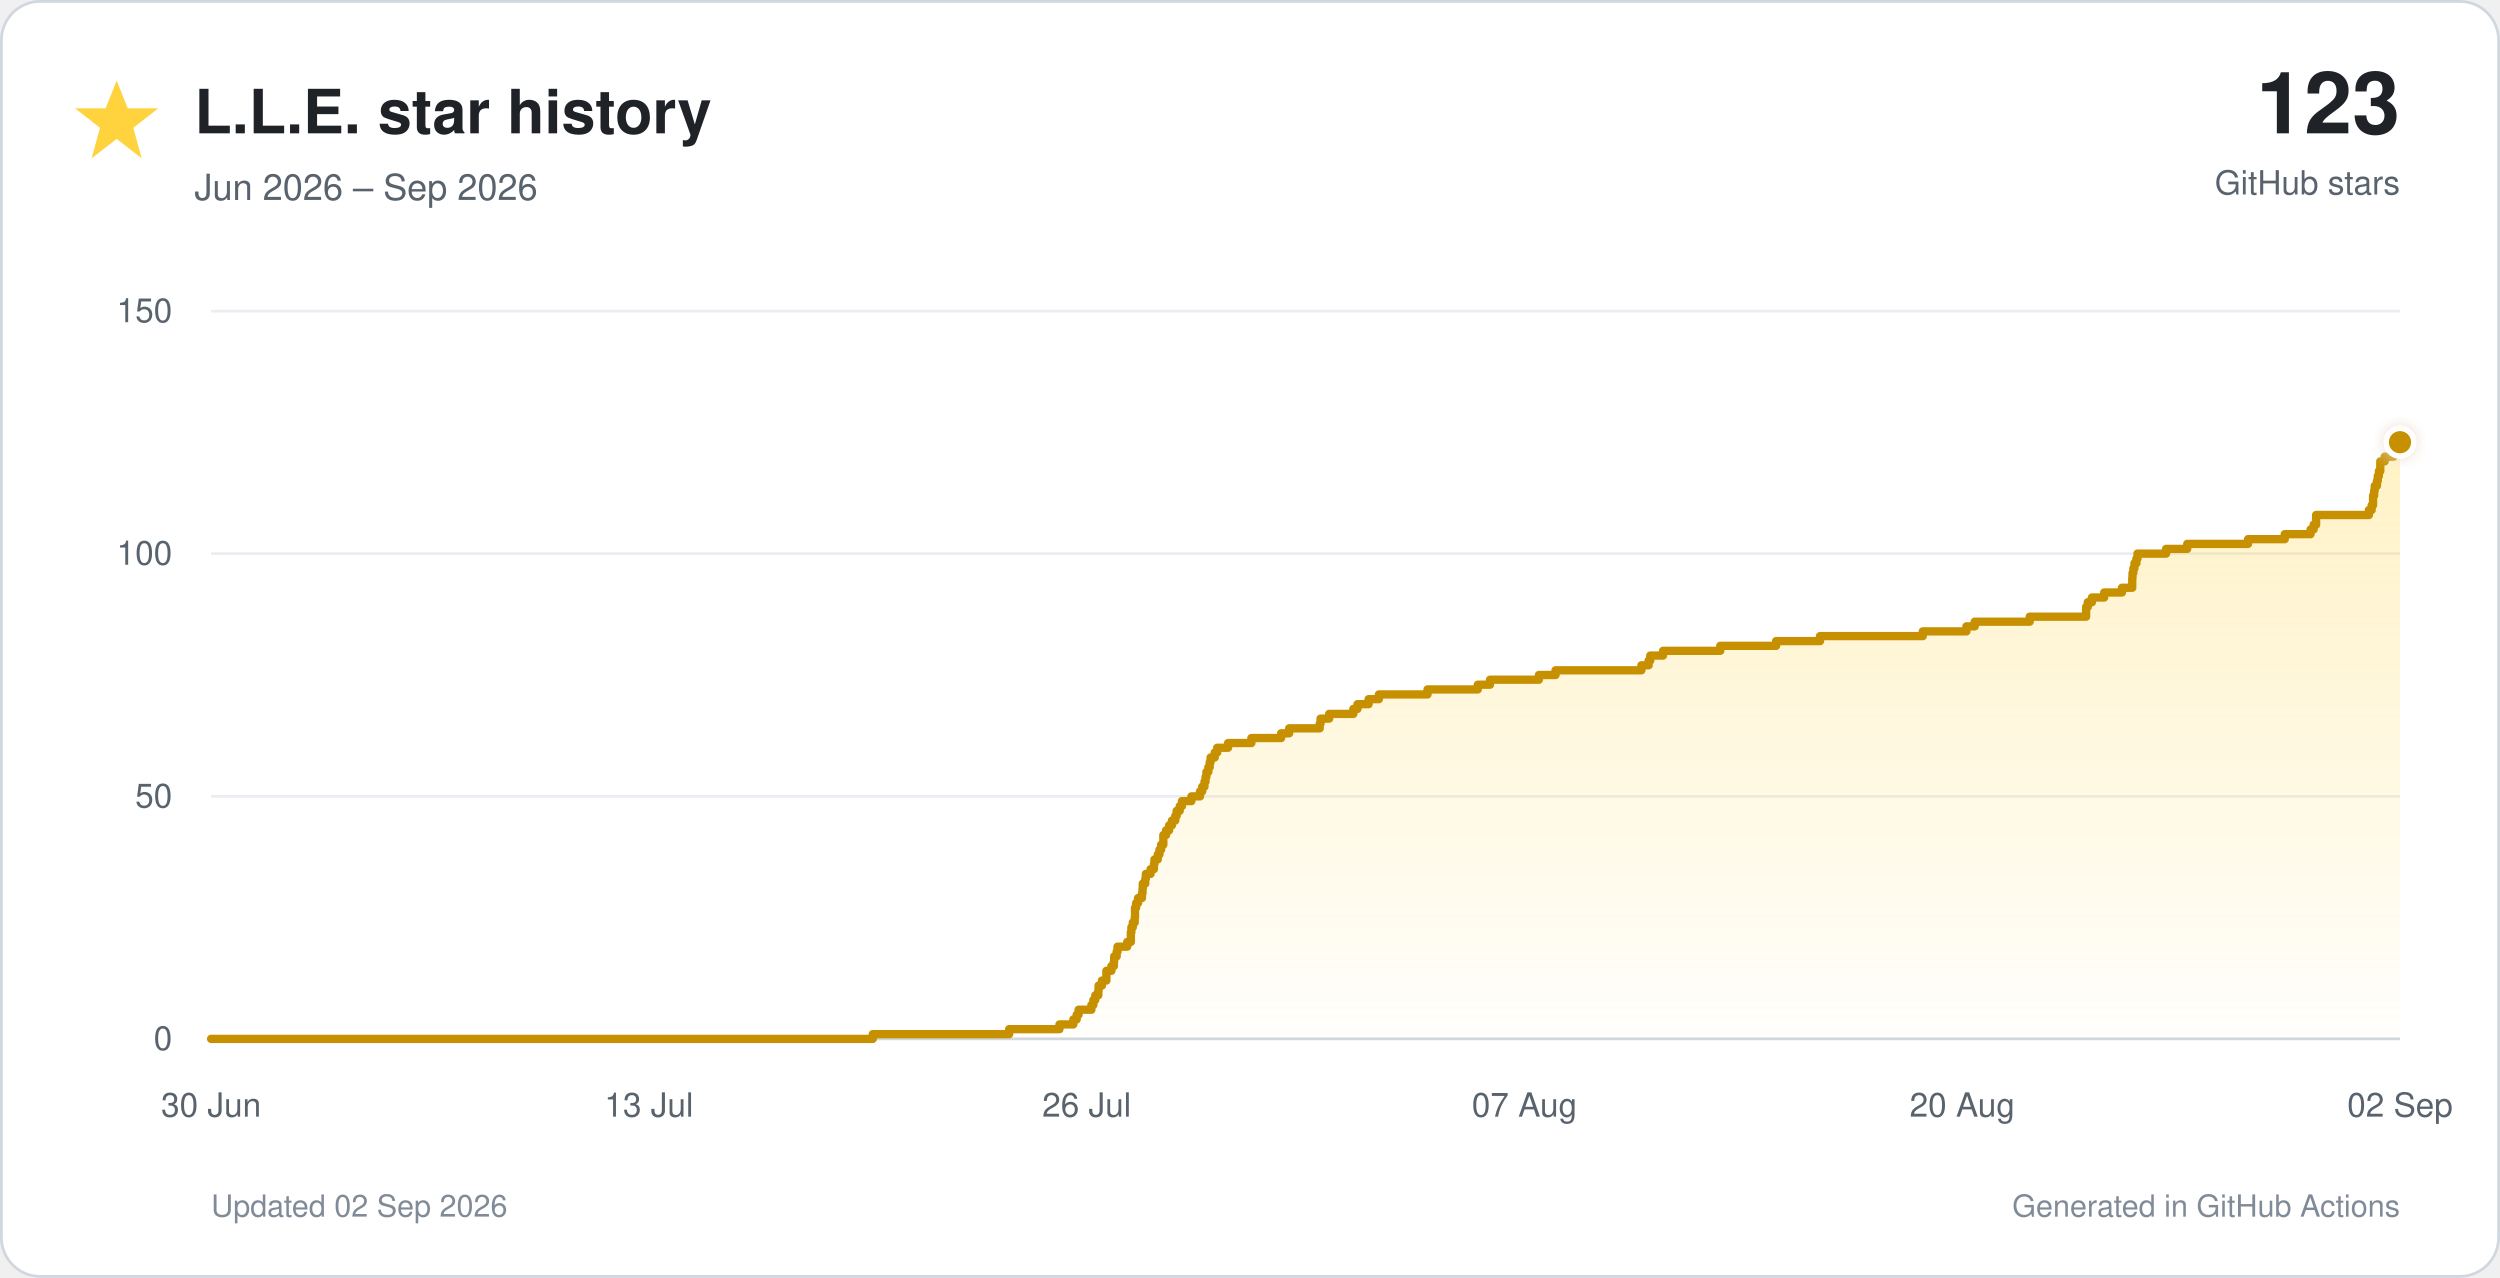
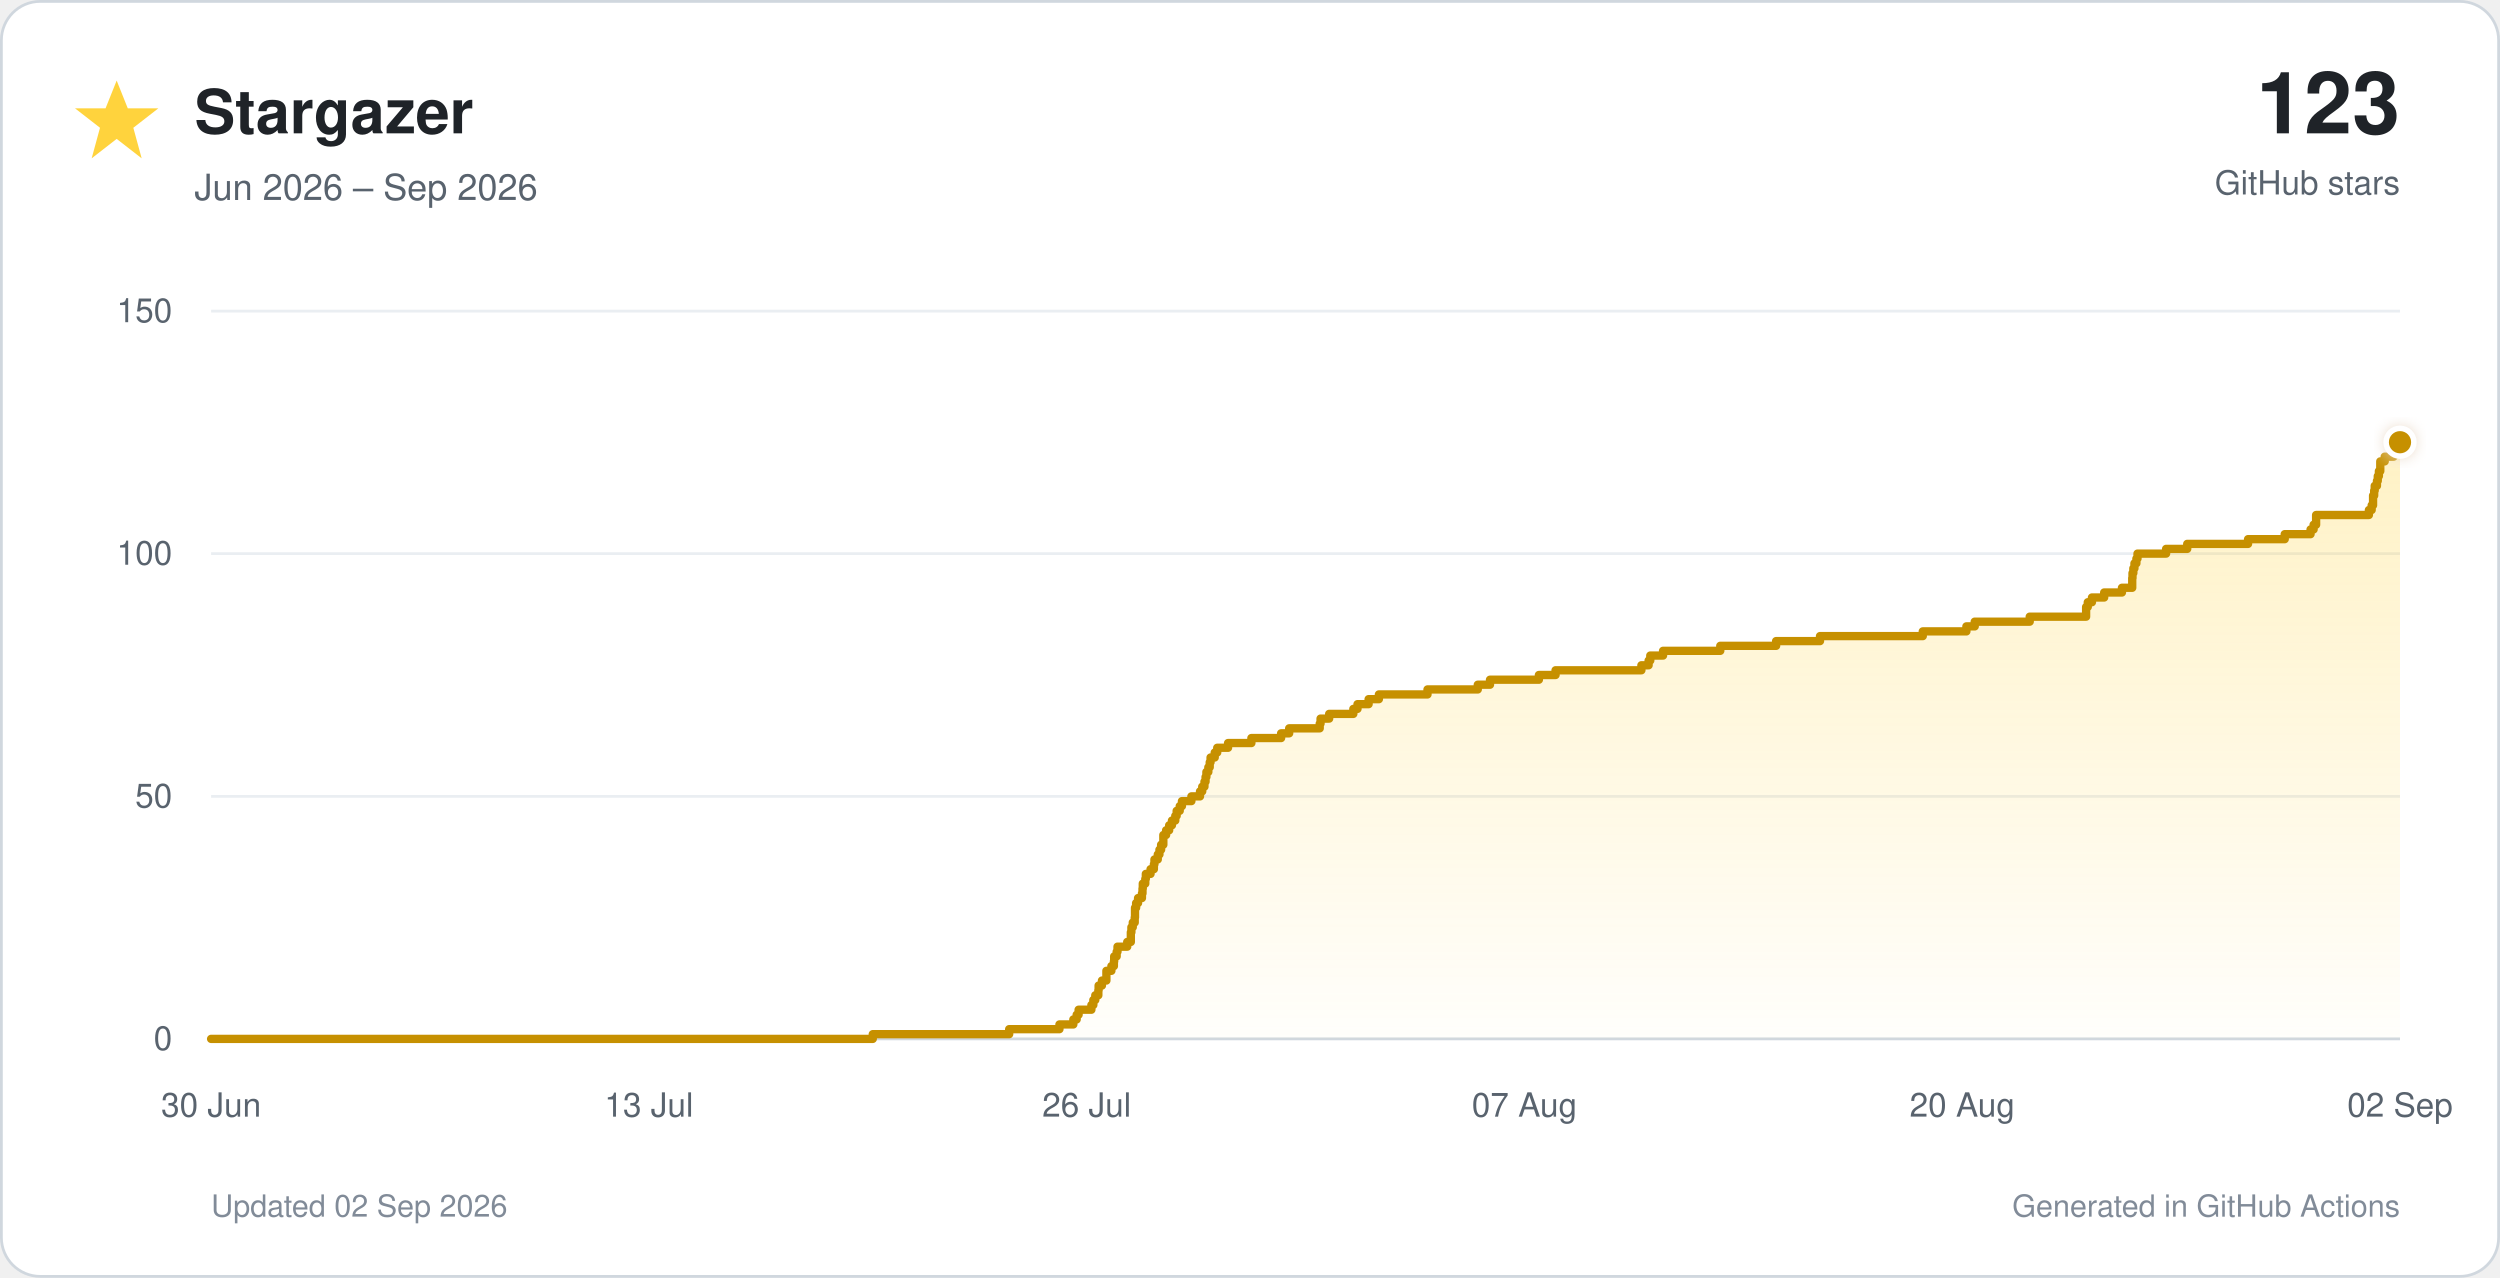
<svg xmlns="http://www.w3.org/2000/svg" viewBox="0 0 900 460" role="img">
  <defs>
    <linearGradient id="star-fill" x1="0" y1="0" x2="0" y2="1">
      <stop offset="0%" stop-color="#ffd33d" stop-opacity="0.30" />
      <stop offset="100%" stop-color="#ffd33d" stop-opacity="0.02" />
    </linearGradient>
    <filter id="glow" x="-40%" y="-40%" width="180%" height="180%">
      <feGaussianBlur stdDeviation="3" result="blur" />
      <feMerge>
        <feMergeNode in="blur" />
        <feMergeNode in="SourceGraphic" />
      </feMerge>
    </filter>
  </defs>
  <style>
    text { font-family: -apple-system, BlinkMacSystemFont, 'Segoe UI', Helvetica, Arial, sans-serif; }
    .tick { fill: #59636e; font-size: 12px; }
  </style>
  <rect x="0.5" y="0.5" width="899" height="459" rx="14" fill="#ffffff" stroke="#d0d7de" />
  <polygon points="42,29 46,39 57,39 48,46 51,57 42,50 33,57 36,46 27,39 38,39" fill="#ffd33d" />
-   <text x="70" y="48" font-size="22" font-weight="700" fill="#1f2328">L.L.E. star history</text>
+   <text x="70" y="48" font-size="22" font-weight="700" fill="#1f2328">Stargazer</text>
  <text x="70" y="72" font-size="13" fill="#59636e">Jun 2026 – Sep 2026</text>
  <text x="864" y="48" text-anchor="end" font-size="31" font-weight="750" fill="#1f2328">123</text>
  <text x="864" y="70" text-anchor="end" font-size="12" fill="#59636e">GitHub stars</text>
  <line x1="76" y1="374.0" x2="864" y2="374.0" stroke="#d0d7de" stroke-width="1" />
  <text x="62" y="378.0" text-anchor="end" class="tick">0</text>
  <line x1="76" y1="286.7" x2="864" y2="286.7" stroke="#eaeef2" stroke-width="1" />
  <text x="62" y="290.7" text-anchor="end" class="tick">50</text>
  <line x1="76" y1="199.3" x2="864" y2="199.3" stroke="#eaeef2" stroke-width="1" />
  <text x="62" y="203.3" text-anchor="end" class="tick">100</text>
  <line x1="76" y1="112.0" x2="864" y2="112.0" stroke="#eaeef2" stroke-width="1" />
  <text x="62" y="116.0" text-anchor="end" class="tick">150</text>
  <text x="76.0" y="402" text-anchor="middle" class="tick">30 Jun</text>
  <text x="233.6" y="402" text-anchor="middle" class="tick">13 Jul</text>
  <text x="391.2" y="402" text-anchor="middle" class="tick">26 Jul</text>
  <text x="548.8" y="402" text-anchor="middle" class="tick">07 Aug</text>
  <text x="706.4" y="402" text-anchor="middle" class="tick">20 Aug</text>
  <text x="864.0" y="402" text-anchor="middle" class="tick">02 Sep</text>
  <path d="M 76.0 374.0 H 314.2 V 372.3 H 363.3 V 370.5 H 381.4 V 368.8 H 386.4 V 367.0 H 387.6 V 365.3 H 388.3 V 363.5 H 392.9 V 361.8 H 393.6 V 360.0 H 394.3 V 358.3 H 395.4 V 356.5 H 395.5 V 354.8 H 396.7 V 353.0 H 398.3 V 351.3 H 398.3 V 349.5 H 400.1 V 347.8 H 401.0 V 346.1 H 401.1 V 344.3 H 402.0 V 342.6 H 402.3 V 340.8 H 405.8 V 339.1 H 407.1 V 337.3 H 407.1 V 335.6 H 407.3 V 333.8 H 407.8 V 332.1 H 408.5 V 330.3 H 408.6 V 328.6 H 408.6 V 326.8 H 409.0 V 325.1 H 409.7 V 323.3 H 411.1 V 321.6 H 411.3 V 319.9 H 411.4 V 318.1 H 412.3 V 316.4 H 412.5 V 314.6 H 414.2 V 312.9 H 415.4 V 311.1 H 415.6 V 309.4 H 416.8 V 307.6 H 417.4 V 305.9 H 418.0 V 304.1 H 418.8 V 302.4 H 418.8 V 300.6 H 419.8 V 298.9 H 420.9 V 297.1 H 421.9 V 295.4 H 423.1 V 293.7 H 423.6 V 291.9 H 424.7 V 290.2 H 425.5 V 288.4 H 428.9 V 286.7 H 432.0 V 284.9 H 432.8 V 283.2 H 433.6 V 281.4 H 434.0 V 279.7 H 434.3 V 277.9 H 435.0 V 276.2 H 435.5 V 274.4 H 435.8 V 272.7 H 437.3 V 270.9 H 438.2 V 269.2 H 442.1 V 267.5 H 450.5 V 265.7 H 461.2 V 264.0 H 464.1 V 262.2 H 475.1 V 260.5 H 475.4 V 258.7 H 478.5 V 257.0 H 487.2 V 255.2 H 488.7 V 253.5 H 492.7 V 251.7 H 496.4 V 250.0 H 513.9 V 248.2 H 532.0 V 246.5 H 536.4 V 244.7 H 554.0 V 243.0 H 560.0 V 241.3 H 590.9 V 239.5 H 593.5 V 237.8 H 594.1 V 236.0 H 598.7 V 234.3 H 619.3 V 232.5 H 639.4 V 230.8 H 655.2 V 229.0 H 692.2 V 227.3 H 707.9 V 225.5 H 710.9 V 223.8 H 730.7 V 222.0 H 751.0 V 220.3 H 751.0 V 218.5 H 751.6 V 216.8 H 753.1 V 215.1 H 757.5 V 213.3 H 763.9 V 211.6 H 767.6 V 209.8 H 767.6 V 208.1 H 767.7 V 206.3 H 768.0 V 204.6 H 768.4 V 202.8 H 769.1 V 201.1 H 769.5 V 199.3 H 779.8 V 197.6 H 787.4 V 195.8 H 809.3 V 194.1 H 822.5 V 192.3 H 831.8 V 190.6 H 832.9 V 188.9 H 833.8 V 187.1 H 833.8 V 185.4 H 852.8 V 183.6 H 853.8 V 181.9 H 854.3 V 180.1 H 854.3 V 178.4 H 854.7 V 176.6 H 854.9 V 174.9 H 855.7 V 173.1 H 856.0 V 171.4 H 856.4 V 169.6 H 856.9 V 167.9 H 856.9 V 166.1 H 858.5 V 164.4 H 861.7 V 162.7 H 862.1 V 160.9 H 863.5 V 159.2 H 864.0 V 374 H 76.0 Z" fill="url(#star-fill)" />
  <path d="M 76.0 374.0 H 314.2 V 372.3 H 363.3 V 370.5 H 381.4 V 368.8 H 386.4 V 367.0 H 387.6 V 365.3 H 388.3 V 363.5 H 392.9 V 361.8 H 393.6 V 360.0 H 394.3 V 358.3 H 395.4 V 356.5 H 395.5 V 354.8 H 396.7 V 353.0 H 398.3 V 351.3 H 398.3 V 349.5 H 400.1 V 347.8 H 401.0 V 346.1 H 401.1 V 344.3 H 402.0 V 342.6 H 402.3 V 340.8 H 405.8 V 339.1 H 407.1 V 337.3 H 407.1 V 335.6 H 407.3 V 333.8 H 407.8 V 332.1 H 408.5 V 330.3 H 408.6 V 328.6 H 408.6 V 326.8 H 409.0 V 325.1 H 409.7 V 323.3 H 411.1 V 321.6 H 411.3 V 319.9 H 411.4 V 318.1 H 412.3 V 316.4 H 412.5 V 314.6 H 414.2 V 312.9 H 415.4 V 311.1 H 415.6 V 309.4 H 416.8 V 307.6 H 417.4 V 305.9 H 418.0 V 304.1 H 418.8 V 302.4 H 418.8 V 300.6 H 419.8 V 298.9 H 420.9 V 297.1 H 421.9 V 295.4 H 423.1 V 293.7 H 423.6 V 291.9 H 424.7 V 290.2 H 425.5 V 288.4 H 428.9 V 286.7 H 432.0 V 284.9 H 432.8 V 283.2 H 433.6 V 281.4 H 434.0 V 279.7 H 434.3 V 277.9 H 435.0 V 276.2 H 435.5 V 274.4 H 435.8 V 272.7 H 437.3 V 270.9 H 438.2 V 269.2 H 442.1 V 267.5 H 450.5 V 265.7 H 461.2 V 264.0 H 464.1 V 262.2 H 475.1 V 260.5 H 475.4 V 258.7 H 478.5 V 257.0 H 487.2 V 255.2 H 488.7 V 253.5 H 492.7 V 251.7 H 496.4 V 250.0 H 513.9 V 248.2 H 532.0 V 246.5 H 536.4 V 244.7 H 554.0 V 243.0 H 560.0 V 241.3 H 590.9 V 239.5 H 593.5 V 237.8 H 594.1 V 236.0 H 598.7 V 234.3 H 619.3 V 232.5 H 639.4 V 230.8 H 655.2 V 229.0 H 692.2 V 227.3 H 707.9 V 225.5 H 710.9 V 223.8 H 730.7 V 222.0 H 751.0 V 220.3 H 751.0 V 218.5 H 751.6 V 216.8 H 753.1 V 215.1 H 757.5 V 213.3 H 763.9 V 211.6 H 767.6 V 209.8 H 767.6 V 208.1 H 767.7 V 206.3 H 768.0 V 204.6 H 768.4 V 202.8 H 769.1 V 201.1 H 769.5 V 199.3 H 779.8 V 197.6 H 787.4 V 195.8 H 809.3 V 194.1 H 822.5 V 192.3 H 831.8 V 190.6 H 832.9 V 188.9 H 833.8 V 187.1 H 833.8 V 185.4 H 852.8 V 183.6 H 853.8 V 181.9 H 854.3 V 180.1 H 854.3 V 178.4 H 854.7 V 176.6 H 854.9 V 174.9 H 855.7 V 173.1 H 856.0 V 171.4 H 856.4 V 169.6 H 856.9 V 167.9 H 856.9 V 166.1 H 858.5 V 164.4 H 861.7 V 162.7 H 862.1 V 160.9 H 863.5 V 159.2 H 864.0" fill="none" stroke="#c69000" stroke-width="3" stroke-linecap="round" stroke-linejoin="round" />
  <circle cx="864.0" cy="159.2" r="5" fill="#c69000" stroke="#ffffff" stroke-width="2" filter="url(#glow)" />
  <text x="76" y="438" font-size="11" fill="#818b98">Updated 02 Sep 2026</text>
  <text x="864" y="438" text-anchor="end" font-size="11" fill="#818b98">Generated in GitHub Actions</text>
</svg>
